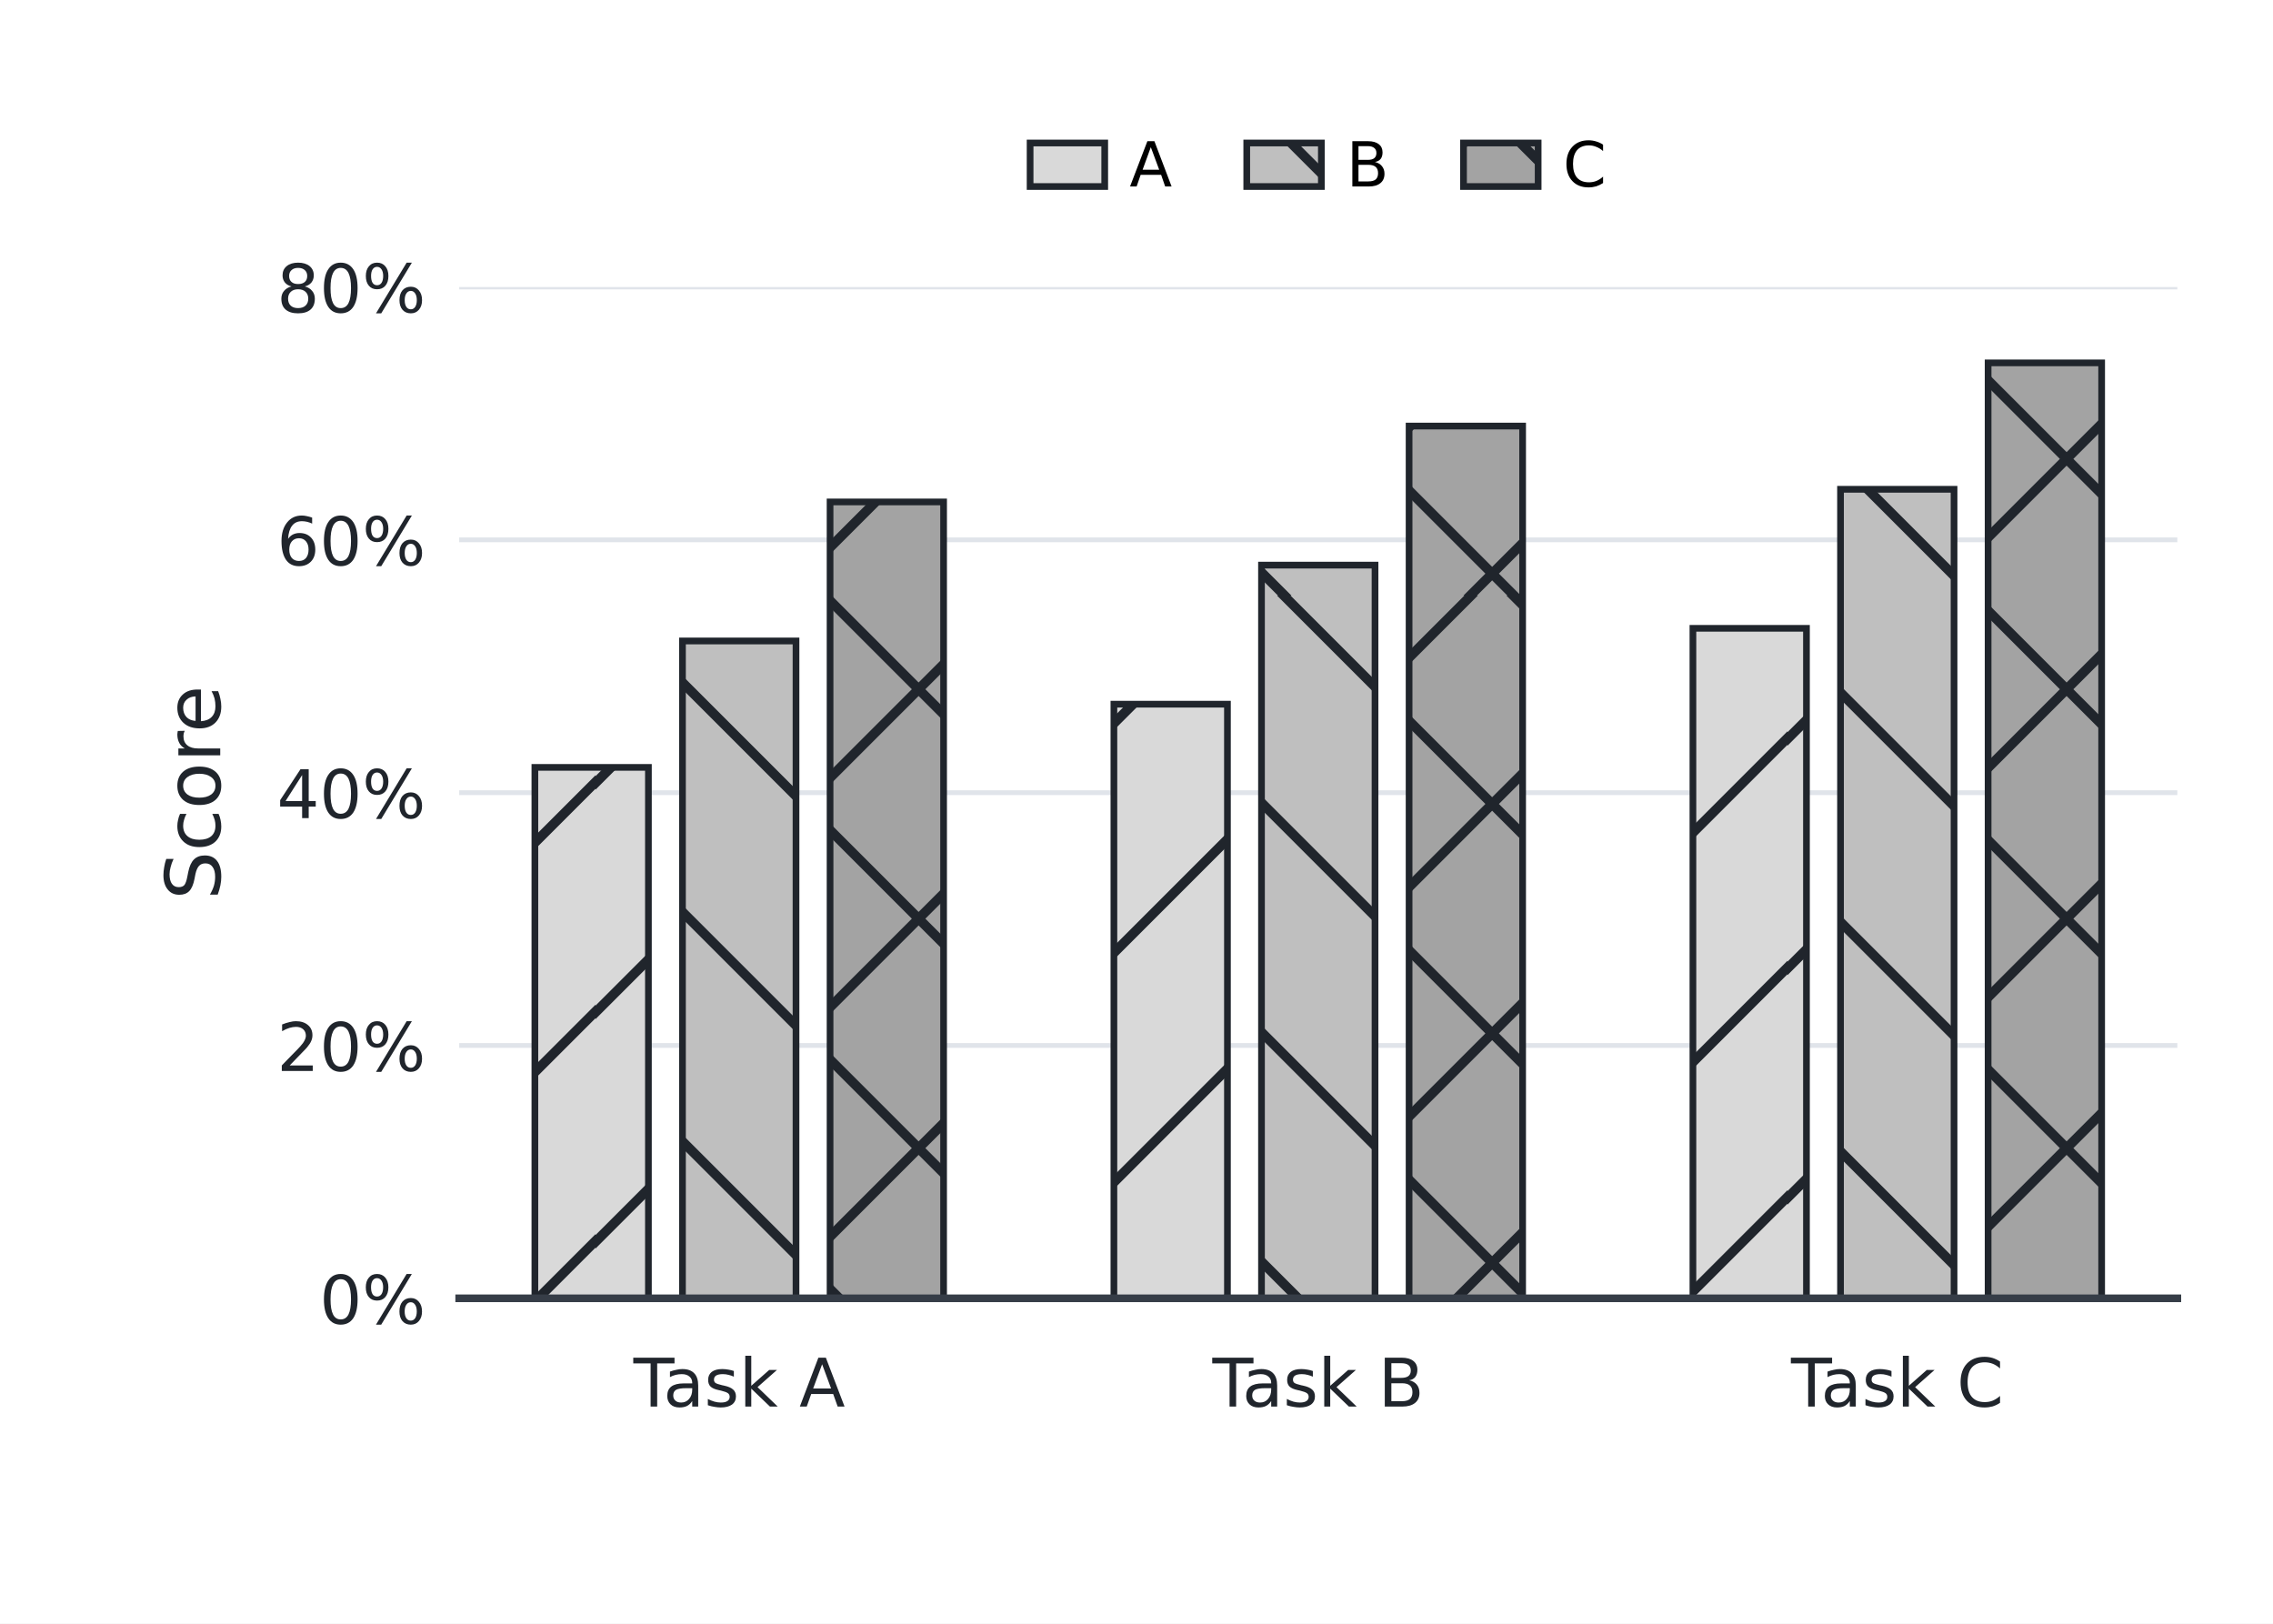
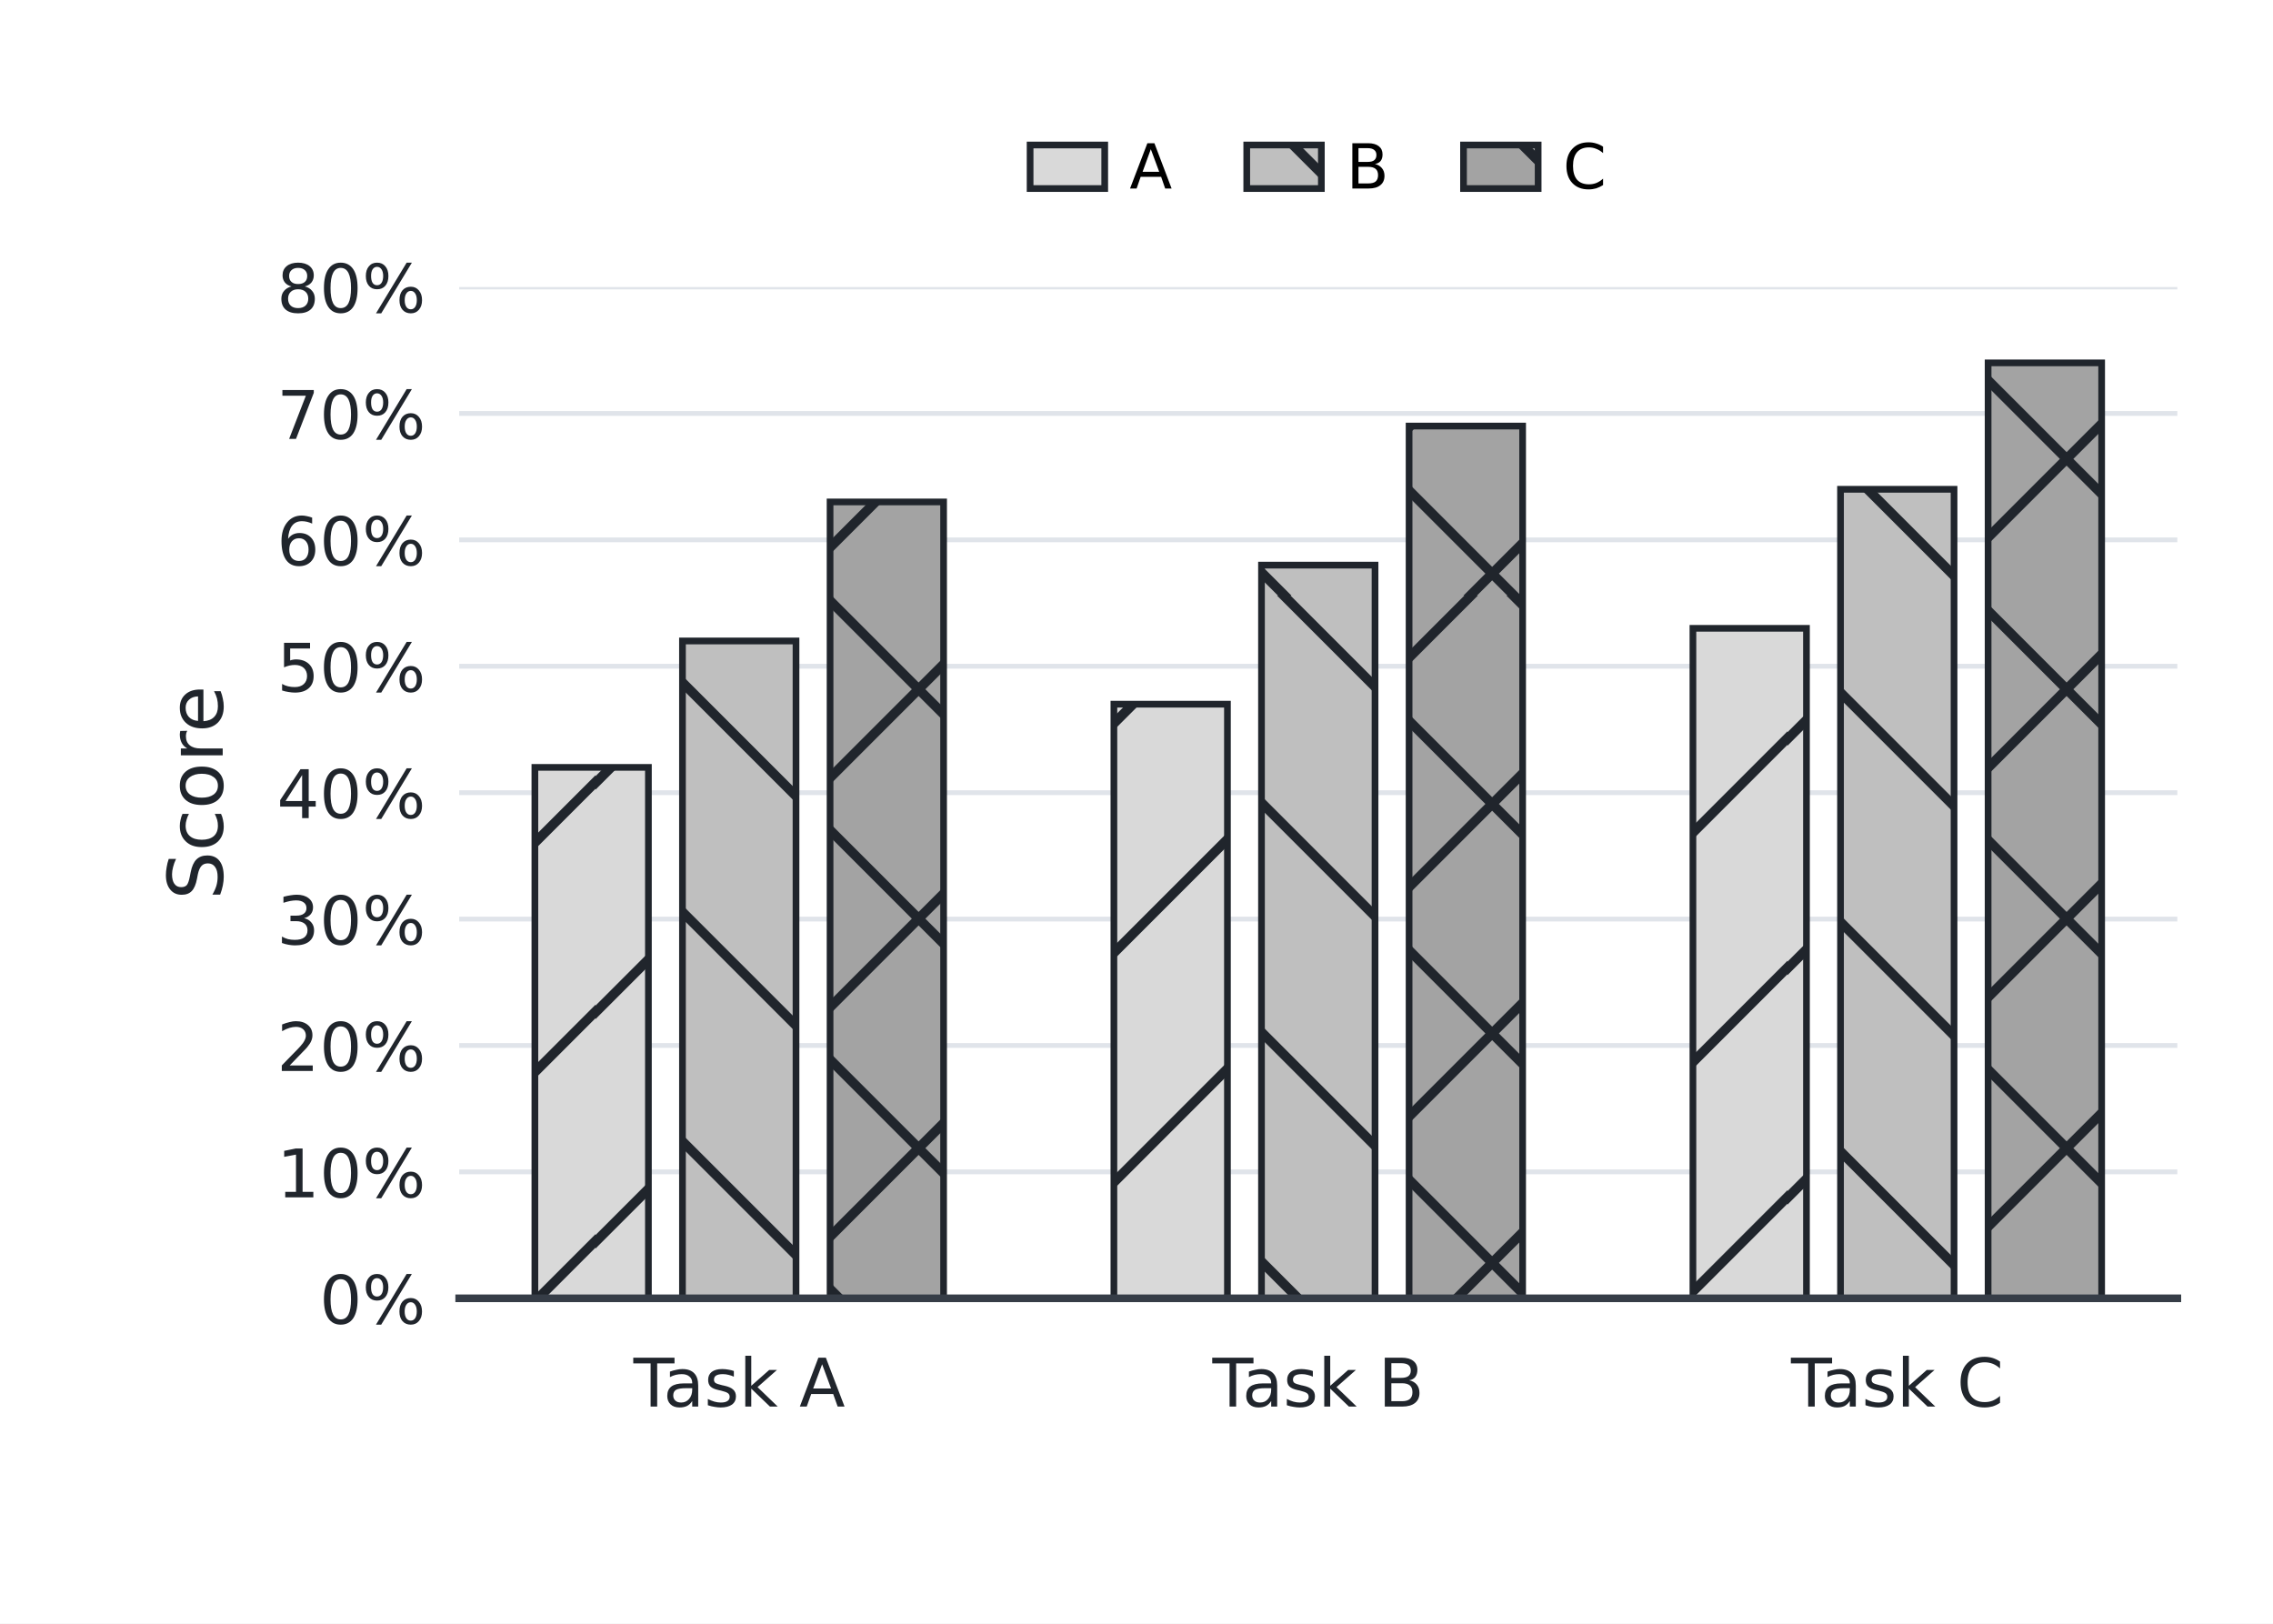
<svg xmlns="http://www.w3.org/2000/svg" width="237.6pt" height="169.7pt" viewBox="0 0 237.6 169.7" version="1.1">
  <defs>
    <style type="text/css">*{stroke-linejoin: round; stroke-linecap: butt}</style>
  </defs>
  <g id="figure_1">
    <g id="patch_1">
      <path d="M 0 169.7  L 237.6 169.7  L 237.6 0  L 0 0  z " style="fill: #ffffff" />
    </g>
    <g id="axes_1">
      <g id="patch_2">
        <path d="M 48 135.7  L 227.6 135.7  L 227.6 30  L 48 30  z " style="fill: #ffffff" />
      </g>
      <g id="matplotlib.axis_1">
        <g id="xtick_1">
          <g id="line2d_1" />
          <g id="text_1">
-             <text style="font-size: 7px; font-family: 'DejaVu Sans', 'Bitstream Vera Sans', 'Computer Modern Sans Serif', 'Lucida Grande', 'Verdana', 'Geneva', 'Lucid', 'Arial', 'Helvetica', 'Avant Garde', sans-serif; text-anchor: middle; fill: #20252c" x="77.274" y="147.019" transform="rotate(-0 77.27401 147.0189)">Task A</text>
+             <text style="fill: #20252c; font: 7px 'DejaVu Sans', 'Bitstream Vera Sans', 'Computer Modern Sans Serif', 'Lucida Grande', 'Verdana', 'Geneva', 'Lucid', 'Arial', 'Helvetica', 'Avant Garde', sans-serif; text-anchor: middle" x="77.274" y="147.019" transform="rotate(-0 77.27401 147.0189)">Task A</text>
          </g>
        </g>
        <g id="xtick_2">
          <g id="line2d_2" />
          <g id="text_2">
-             <text style="font-size: 7px; font-family: 'DejaVu Sans', 'Bitstream Vera Sans', 'Computer Modern Sans Serif', 'Lucida Grande', 'Verdana', 'Geneva', 'Lucid', 'Arial', 'Helvetica', 'Avant Garde', sans-serif; text-anchor: middle; fill: #20252c" x="137.8" y="147.019" transform="rotate(-0 137.8 147.0189)">Task B</text>
+             <text style="fill: #20252c; font: 7px 'DejaVu Sans', 'Bitstream Vera Sans', 'Computer Modern Sans Serif', 'Lucida Grande', 'Verdana', 'Geneva', 'Lucid', 'Arial', 'Helvetica', 'Avant Garde', sans-serif; text-anchor: middle" x="137.8" y="147.019" transform="rotate(-0 137.8 147.0189)">Task B</text>
          </g>
        </g>
        <g id="xtick_3">
          <g id="line2d_3" />
          <g id="text_3">
-             <text style="font-size: 7px; font-family: 'DejaVu Sans', 'Bitstream Vera Sans', 'Computer Modern Sans Serif', 'Lucida Grande', 'Verdana', 'Geneva', 'Lucid', 'Arial', 'Helvetica', 'Avant Garde', sans-serif; text-anchor: middle; fill: #20252c" x="198.326" y="147.019" transform="rotate(-0 198.326 147.0189)">Task C</text>
+             <text style="fill: #20252c; font: 7px 'DejaVu Sans', 'Bitstream Vera Sans', 'Computer Modern Sans Serif', 'Lucida Grande', 'Verdana', 'Geneva', 'Lucid', 'Arial', 'Helvetica', 'Avant Garde', sans-serif; text-anchor: middle" x="198.326" y="147.019" transform="rotate(-0 198.326 147.0189)">Task C</text>
          </g>
        </g>
      </g>
      <g id="matplotlib.axis_2">
        <g id="ytick_1">
          <g id="line2d_4">
-             <path d="M 48 135.7  L 227.6 135.7  " clip-path="url(#p4d9639af45)" style="fill: none; stroke: #cbd2dc; stroke-opacity: 0.6; stroke-width: 0.5; stroke-linecap: square" />
+             <path d="M 48 135.7  L 227.6 135.7  " clip-path="url(#p4a69099848)" style="fill: none; stroke: #cbd2dc; stroke-opacity: 0.6; stroke-width: 0.5; stroke-linecap: square" />
          </g>
          <g id="line2d_5" />
          <g id="text_4">
-             <text style="font-size: 7px; font-family: 'DejaVu Sans', 'Bitstream Vera Sans', 'Computer Modern Sans Serif', 'Lucida Grande', 'Verdana', 'Geneva', 'Lucid', 'Arial', 'Helvetica', 'Avant Garde', sans-serif; text-anchor: end; fill: #20252c" x="44.5" y="138.359" transform="rotate(-0 44.5 138.3592)">0%</text>
+             <text style="fill: #20252c; font: 7px 'DejaVu Sans', 'Bitstream Vera Sans', 'Computer Modern Sans Serif', 'Lucida Grande', 'Verdana', 'Geneva', 'Lucid', 'Arial', 'Helvetica', 'Avant Garde', sans-serif; text-anchor: end" x="44.5" y="138.359" transform="rotate(-0 44.5 138.3595)">0%</text>
          </g>
        </g>
        <g id="ytick_2">
          <g id="line2d_6">
-             <path d="M 48 109.275  L 227.6 109.275  " clip-path="url(#p4d9639af45)" style="fill: none; stroke: #cbd2dc; stroke-opacity: 0.6; stroke-width: 0.5; stroke-linecap: square" />
+             <path d="M 48 122.487  L 227.6 122.487  " clip-path="url(#p4a69099848)" style="fill: none; stroke: #cbd2dc; stroke-opacity: 0.6; stroke-width: 0.5; stroke-linecap: square" />
          </g>
          <g id="line2d_7" />
          <g id="text_5">
-             <text style="font-size: 7px; font-family: 'DejaVu Sans', 'Bitstream Vera Sans', 'Computer Modern Sans Serif', 'Lucida Grande', 'Verdana', 'Geneva', 'Lucid', 'Arial', 'Helvetica', 'Avant Garde', sans-serif; text-anchor: end; fill: #20252c" x="44.5" y="111.934" transform="rotate(-0 44.5 111.9342)">20%</text>
+             <text style="fill: #20252c; font: 7px 'DejaVu Sans', 'Bitstream Vera Sans', 'Computer Modern Sans Serif', 'Lucida Grande', 'Verdana', 'Geneva', 'Lucid', 'Arial', 'Helvetica', 'Avant Garde', sans-serif; text-anchor: end" x="44.5" y="125.147" transform="rotate(-0 44.5 125.147)">10%</text>
          </g>
        </g>
        <g id="ytick_3">
          <g id="line2d_8">
-             <path d="M 48 82.85  L 227.6 82.85  " clip-path="url(#p4d9639af45)" style="fill: none; stroke: #cbd2dc; stroke-opacity: 0.6; stroke-width: 0.5; stroke-linecap: square" />
+             <path d="M 48 109.275  L 227.6 109.275  " clip-path="url(#p4a69099848)" style="fill: none; stroke: #cbd2dc; stroke-opacity: 0.6; stroke-width: 0.5; stroke-linecap: square" />
          </g>
          <g id="line2d_9" />
          <g id="text_6">
-             <text style="font-size: 7px; font-family: 'DejaVu Sans', 'Bitstream Vera Sans', 'Computer Modern Sans Serif', 'Lucida Grande', 'Verdana', 'Geneva', 'Lucid', 'Arial', 'Helvetica', 'Avant Garde', sans-serif; text-anchor: end; fill: #20252c" x="44.5" y="85.509" transform="rotate(-0 44.5 85.50918)">40%</text>
+             <text style="fill: #20252c; font: 7px 'DejaVu Sans', 'Bitstream Vera Sans', 'Computer Modern Sans Serif', 'Lucida Grande', 'Verdana', 'Geneva', 'Lucid', 'Arial', 'Helvetica', 'Avant Garde', sans-serif; text-anchor: end" x="44.5" y="111.934" transform="rotate(-0 44.5 111.9345)">20%</text>
          </g>
        </g>
        <g id="ytick_4">
          <g id="line2d_10">
-             <path d="M 48 56.425  L 227.6 56.425  " clip-path="url(#p4d9639af45)" style="fill: none; stroke: #cbd2dc; stroke-opacity: 0.6; stroke-width: 0.5; stroke-linecap: square" />
+             <path d="M 48 96.062  L 227.6 96.062  " clip-path="url(#p4a69099848)" style="fill: none; stroke: #cbd2dc; stroke-opacity: 0.6; stroke-width: 0.5; stroke-linecap: square" />
          </g>
          <g id="line2d_11" />
          <g id="text_7">
-             <text style="font-size: 7px; font-family: 'DejaVu Sans', 'Bitstream Vera Sans', 'Computer Modern Sans Serif', 'Lucida Grande', 'Verdana', 'Geneva', 'Lucid', 'Arial', 'Helvetica', 'Avant Garde', sans-serif; text-anchor: end; fill: #20252c" x="44.5" y="59.084" transform="rotate(-0 44.5 59.08418)">60%</text>
+             <text style="fill: #20252c; font: 7px 'DejaVu Sans', 'Bitstream Vera Sans', 'Computer Modern Sans Serif', 'Lucida Grande', 'Verdana', 'Geneva', 'Lucid', 'Arial', 'Helvetica', 'Avant Garde', sans-serif; text-anchor: end" x="44.5" y="98.722" transform="rotate(-0 44.5 98.72195)">30%</text>
          </g>
        </g>
        <g id="ytick_5">
          <g id="line2d_12">
-             <path d="M 48 30  L 227.6 30  " clip-path="url(#p4d9639af45)" style="fill: none; stroke: #cbd2dc; stroke-opacity: 0.6; stroke-width: 0.5; stroke-linecap: square" />
+             <path d="M 48 82.85  L 227.6 82.85  " clip-path="url(#p4a69099848)" style="fill: none; stroke: #cbd2dc; stroke-opacity: 0.6; stroke-width: 0.5; stroke-linecap: square" />
          </g>
          <g id="line2d_13" />
          <g id="text_8">
-             <text style="font-size: 7px; font-family: 'DejaVu Sans', 'Bitstream Vera Sans', 'Computer Modern Sans Serif', 'Lucida Grande', 'Verdana', 'Geneva', 'Lucid', 'Arial', 'Helvetica', 'Avant Garde', sans-serif; text-anchor: end; fill: #20252c" x="44.5" y="32.659" transform="rotate(-0 44.5 32.65918)">80%</text>
+             <text style="fill: #20252c; font: 7px 'DejaVu Sans', 'Bitstream Vera Sans', 'Computer Modern Sans Serif', 'Lucida Grande', 'Verdana', 'Geneva', 'Lucid', 'Arial', 'Helvetica', 'Avant Garde', sans-serif; text-anchor: end" x="44.5" y="85.509" transform="rotate(-0 44.5 85.50945)">40%</text>
          </g>
        </g>
-         <g id="text_9">
-           <text style="font-size: 8px; font-family: 'DejaVu Sans', 'Bitstream Vera Sans', 'Computer Modern Sans Serif', 'Lucida Grande', 'Verdana', 'Geneva', 'Lucid', 'Arial', 'Helvetica', 'Avant Garde', sans-serif; text-anchor: middle; fill: #20252c" x="23.02" y="82.85" transform="rotate(-90 23.01953 82.85)">Score</text>
+         <g id="ytick_6">
+           <g id="line2d_14">
+             <path d="M 48 69.638  L 227.6 69.638  " clip-path="url(#p4a69099848)" style="fill: none; stroke: #cbd2dc; stroke-opacity: 0.6; stroke-width: 0.5; stroke-linecap: square" />
+           </g>
+           <g id="line2d_15" />
+           <g id="text_9">
+             <text style="fill: #20252c; font: 7px 'DejaVu Sans', 'Bitstream Vera Sans', 'Computer Modern Sans Serif', 'Lucida Grande', 'Verdana', 'Geneva', 'Lucid', 'Arial', 'Helvetica', 'Avant Garde', sans-serif; text-anchor: end" x="44.5" y="72.297" transform="rotate(-0 44.5 72.29695)">50%</text>
+           </g>
+         </g>
+         <g id="ytick_7">
+           <g id="line2d_16">
+             <path d="M 48 56.425  L 227.6 56.425  " clip-path="url(#p4a69099848)" style="fill: none; stroke: #cbd2dc; stroke-opacity: 0.6; stroke-width: 0.5; stroke-linecap: square" />
+           </g>
+           <g id="line2d_17" />
+           <g id="text_10">
+             <text style="fill: #20252c; font: 7px 'DejaVu Sans', 'Bitstream Vera Sans', 'Computer Modern Sans Serif', 'Lucida Grande', 'Verdana', 'Geneva', 'Lucid', 'Arial', 'Helvetica', 'Avant Garde', sans-serif; text-anchor: end" x="44.5" y="59.084" transform="rotate(-0 44.5 59.08445)">60%</text>
+           </g>
+         </g>
+         <g id="ytick_8">
+           <g id="line2d_18">
+             <path d="M 48 43.212  L 227.6 43.212  " clip-path="url(#p4a69099848)" style="fill: none; stroke: #cbd2dc; stroke-opacity: 0.6; stroke-width: 0.5; stroke-linecap: square" />
+           </g>
+           <g id="line2d_19" />
+           <g id="text_11">
+             <text style="fill: #20252c; font: 7px 'DejaVu Sans', 'Bitstream Vera Sans', 'Computer Modern Sans Serif', 'Lucida Grande', 'Verdana', 'Geneva', 'Lucid', 'Arial', 'Helvetica', 'Avant Garde', sans-serif; text-anchor: end" x="44.5" y="45.872" transform="rotate(-0 44.5 45.87195)">70%</text>
+           </g>
+         </g>
+         <g id="ytick_9">
+           <g id="line2d_20">
+             <path d="M 48 30  L 227.6 30  " clip-path="url(#p4a69099848)" style="fill: none; stroke: #cbd2dc; stroke-opacity: 0.6; stroke-width: 0.5; stroke-linecap: square" />
+           </g>
+           <g id="line2d_21" />
+           <g id="text_12">
+             <text style="fill: #20252c; font: 7px 'DejaVu Sans', 'Bitstream Vera Sans', 'Computer Modern Sans Serif', 'Lucida Grande', 'Verdana', 'Geneva', 'Lucid', 'Arial', 'Helvetica', 'Avant Garde', sans-serif; text-anchor: end" x="44.5" y="32.659" transform="rotate(-0 44.5 32.65945)">80%</text>
+           </g>
+         </g>
+         <g id="text_13">
+           <text style="fill: #20252c; font: 8px 'DejaVu Sans', 'Bitstream Vera Sans', 'Computer Modern Sans Serif', 'Lucida Grande', 'Verdana', 'Geneva', 'Lucid', 'Arial', 'Helvetica', 'Avant Garde', sans-serif; text-anchor: middle" x="23.278" y="82.85" transform="rotate(-90 23.27766 82.85)">Score</text>
        </g>
      </g>
      <g id="patch_3">
-         <path d="M 55.912 135.7  L 67.78 135.7  L 67.78 80.207  L 55.912 80.207  z " clip-path="url(#p4d9639af45)" style="fill: url(#h7cf797dcca); stroke: #20252c; stroke-width: 0.7; stroke-linejoin: miter" />
+         <path d="M 55.912 135.7  L 67.78 135.7  L 67.78 80.207  L 55.912 80.207  z " clip-path="url(#p4a69099848)" style="fill: url(#h32d39335ae); stroke: #20252c; stroke-width: 0.7; stroke-linejoin: miter" />
      </g>
      <g id="patch_4">
-         <path d="M 71.34 135.7  L 83.208 135.7  L 83.208 66.995  L 71.34 66.995  z " clip-path="url(#p4d9639af45)" style="fill: url(#h0a8c4bb0c0); stroke: #20252c; stroke-width: 0.7; stroke-linejoin: miter" />
+         <path d="M 71.34 135.7  L 83.208 135.7  L 83.208 66.995  L 71.34 66.995  z " clip-path="url(#p4a69099848)" style="fill: url(#hce946f3053); stroke: #20252c; stroke-width: 0.7; stroke-linejoin: miter" />
      </g>
      <g id="patch_5">
-         <path d="M 86.768 135.7  L 98.636 135.7  L 98.636 52.461  L 86.768 52.461  z " clip-path="url(#p4d9639af45)" style="fill: url(#hc6a4d6ef8f); stroke: #20252c; stroke-width: 0.7; stroke-linejoin: miter" />
+         <path d="M 86.768 135.7  L 98.636 135.7  L 98.636 52.461  L 86.768 52.461  z " clip-path="url(#p4a69099848)" style="fill: url(#h7a24a42f92); stroke: #20252c; stroke-width: 0.7; stroke-linejoin: miter" />
      </g>
      <g id="patch_6">
-         <path d="M 116.438 135.7  L 128.306 135.7  L 128.306 73.601  L 116.438 73.601  z " clip-path="url(#p4d9639af45)" style="fill: url(#h7cf797dcca); stroke: #20252c; stroke-width: 0.7; stroke-linejoin: miter" />
+         <path d="M 116.438 135.7  L 128.306 135.7  L 128.306 73.601  L 116.438 73.601  z " clip-path="url(#p4a69099848)" style="fill: url(#h32d39335ae); stroke: #20252c; stroke-width: 0.7; stroke-linejoin: miter" />
      </g>
      <g id="patch_7">
-         <path d="M 131.866 135.7  L 143.734 135.7  L 143.734 59.068  L 131.866 59.068  z " clip-path="url(#p4d9639af45)" style="fill: url(#h0a8c4bb0c0); stroke: #20252c; stroke-width: 0.7; stroke-linejoin: miter" />
+         <path d="M 131.866 135.7  L 143.734 135.7  L 143.734 59.068  L 131.866 59.068  z " clip-path="url(#p4a69099848)" style="fill: url(#hce946f3053); stroke: #20252c; stroke-width: 0.7; stroke-linejoin: miter" />
      </g>
      <g id="patch_8">
-         <path d="M 147.294 135.7  L 159.162 135.7  L 159.162 44.534  L 147.294 44.534  z " clip-path="url(#p4d9639af45)" style="fill: url(#hc6a4d6ef8f); stroke: #20252c; stroke-width: 0.7; stroke-linejoin: miter" />
+         <path d="M 147.294 135.7  L 159.162 135.7  L 159.162 44.534  L 147.294 44.534  z " clip-path="url(#p4a69099848)" style="fill: url(#h7a24a42f92); stroke: #20252c; stroke-width: 0.7; stroke-linejoin: miter" />
      </g>
      <g id="patch_9">
-         <path d="M 176.964 135.7  L 188.832 135.7  L 188.832 65.674  L 176.964 65.674  z " clip-path="url(#p4d9639af45)" style="fill: url(#h7cf797dcca); stroke: #20252c; stroke-width: 0.7; stroke-linejoin: miter" />
+         <path d="M 176.964 135.7  L 188.832 135.7  L 188.832 65.674  L 176.964 65.674  z " clip-path="url(#p4a69099848)" style="fill: url(#h32d39335ae); stroke: #20252c; stroke-width: 0.7; stroke-linejoin: miter" />
      </g>
      <g id="patch_10">
-         <path d="M 192.392 135.7  L 204.26 135.7  L 204.26 51.14  L 192.392 51.14  z " clip-path="url(#p4d9639af45)" style="fill: url(#h0a8c4bb0c0); stroke: #20252c; stroke-width: 0.7; stroke-linejoin: miter" />
+         <path d="M 192.392 135.7  L 204.26 135.7  L 204.26 51.14  L 192.392 51.14  z " clip-path="url(#p4a69099848)" style="fill: url(#hce946f3053); stroke: #20252c; stroke-width: 0.7; stroke-linejoin: miter" />
      </g>
      <g id="patch_11">
-         <path d="M 207.82 135.7  L 219.688 135.7  L 219.688 37.928  L 207.82 37.928  z " clip-path="url(#p4d9639af45)" style="fill: url(#hc6a4d6ef8f); stroke: #20252c; stroke-width: 0.7; stroke-linejoin: miter" />
+         <path d="M 207.82 135.7  L 219.688 135.7  L 219.688 37.928  L 207.82 37.928  z " clip-path="url(#p4a69099848)" style="fill: url(#h7a24a42f92); stroke: #20252c; stroke-width: 0.7; stroke-linejoin: miter" />
      </g>
      <g id="patch_12">
        <path d="M 48 135.7  L 227.6 135.7  " style="fill: none; stroke: #363d47; stroke-width: 0.8; stroke-linejoin: miter; stroke-linecap: square" />
      </g>
      <g id="legend_1">
        <g id="patch_13">
-           <path d="M 107.678 19.496  L 115.478 19.496  L 115.478 14.946  L 107.678 14.946  z " style="fill: url(#h7cf797dcca); stroke: #20252c; stroke-width: 0.7; stroke-linejoin: miter" />
+           <path d="M 107.678 19.706  L 115.478 19.706  L 115.478 15.156  L 107.678 15.156  z " style="fill: url(#h32d39335ae); stroke: #20252c; stroke-width: 0.7; stroke-linejoin: miter" />
        </g>
-         <g id="text_10">
-           <text style="font-size: 6.5px; font-family: 'DejaVu Sans', 'Bitstream Vera Sans', 'Computer Modern Sans Serif', 'Lucida Grande', 'Verdana', 'Geneva', 'Lucid', 'Arial', 'Helvetica', 'Avant Garde', sans-serif; text-anchor: start" x="118.078" y="19.496" transform="rotate(-0 118.0776 19.49648)">A</text>
+         <g id="text_14">
+           <text style="font: 6.5px 'DejaVu Sans', 'Bitstream Vera Sans', 'Computer Modern Sans Serif', 'Lucida Grande', 'Verdana', 'Geneva', 'Lucid', 'Arial', 'Helvetica', 'Avant Garde', sans-serif; text-anchor: start" x="118.078" y="19.706" transform="rotate(-0 118.0776 19.7062)">A</text>
        </g>
        <g id="patch_14">
-           <path d="M 130.324 19.496  L 138.124 19.496  L 138.124 14.946  L 130.324 14.946  z " style="fill: url(#h0a8c4bb0c0); stroke: #20252c; stroke-width: 0.7; stroke-linejoin: miter" />
+           <path d="M 130.324 19.706  L 138.124 19.706  L 138.124 15.156  L 130.324 15.156  z " style="fill: url(#hce946f3053); stroke: #20252c; stroke-width: 0.7; stroke-linejoin: miter" />
        </g>
-         <g id="text_11">
-           <text style="font-size: 6.5px; font-family: 'DejaVu Sans', 'Bitstream Vera Sans', 'Computer Modern Sans Serif', 'Lucida Grande', 'Verdana', 'Geneva', 'Lucid', 'Arial', 'Helvetica', 'Avant Garde', sans-serif; text-anchor: start" x="140.724" y="19.496" transform="rotate(-0 140.724 19.49648)">B</text>
+         <g id="text_15">
+           <text style="font: 6.5px 'DejaVu Sans', 'Bitstream Vera Sans', 'Computer Modern Sans Serif', 'Lucida Grande', 'Verdana', 'Geneva', 'Lucid', 'Arial', 'Helvetica', 'Avant Garde', sans-serif; text-anchor: start" x="140.724" y="19.706" transform="rotate(-0 140.724 19.7062)">B</text>
        </g>
        <g id="patch_15">
-           <path d="M 152.984 19.496  L 160.784 19.496  L 160.784 14.946  L 152.984 14.946  z " style="fill: url(#hc6a4d6ef8f); stroke: #20252c; stroke-width: 0.7; stroke-linejoin: miter" />
+           <path d="M 152.984 19.706  L 160.784 19.706  L 160.784 15.156  L 152.984 15.156  z " style="fill: url(#h7a24a42f92); stroke: #20252c; stroke-width: 0.7; stroke-linejoin: miter" />
        </g>
-         <g id="text_12">
-           <text style="font-size: 6.5px; font-family: 'DejaVu Sans', 'Bitstream Vera Sans', 'Computer Modern Sans Serif', 'Lucida Grande', 'Verdana', 'Geneva', 'Lucid', 'Arial', 'Helvetica', 'Avant Garde', sans-serif; text-anchor: start" x="163.384" y="19.496" transform="rotate(-0 163.3836 19.49648)">C</text>
+         <g id="text_16">
+           <text style="font: 6.5px 'DejaVu Sans', 'Bitstream Vera Sans', 'Computer Modern Sans Serif', 'Lucida Grande', 'Verdana', 'Geneva', 'Lucid', 'Arial', 'Helvetica', 'Avant Garde', sans-serif; text-anchor: start" x="163.384" y="19.706" transform="rotate(-0 163.3836 19.7062)">C</text>
        </g>
      </g>
    </g>
  </g>
  <defs>
-     <clipPath id="p4d9639af45">
+     <clipPath id="p4a69099848">
      <rect x="48" y="30" width="179.6" height="105.7" />
    </clipPath>
  </defs>
  <defs>
-     <pattern id="h7cf797dcca" patternUnits="userSpaceOnUse" x="0" y="0" width="72" height="72">
+     <pattern id="h32d39335ae" patternUnits="userSpaceOnUse" x="0" y="0" width="72" height="72">
      <rect x="0" y="0" width="73" height="73" fill="#d9d9d9" />
      <path d="M -36 36  L 36 -36  M -24 48  L 48 -24  M -12 60  L 60 -12  M 0 72  L 72 0  M 12 84  L 84 12  M 24 96  L 96 24  M 36 108  L 108 36  " style="fill: #20252c; stroke: #20252c; stroke-width: 1.0; stroke-linecap: butt; stroke-linejoin: miter" />
    </pattern>
-     <pattern id="h0a8c4bb0c0" patternUnits="userSpaceOnUse" x="0" y="0" width="72" height="72">
+     <pattern id="hce946f3053" patternUnits="userSpaceOnUse" x="0" y="0" width="72" height="72">
      <rect x="0" y="0" width="73" height="73" fill="#bfbfbf" />
      <path d="M -36 36  L 36 108  M -24 24  L 48 96  M -12 12  L 60 84  M 0 0  L 72 72  M 12 -12  L 84 60  M 24 -24  L 96 48  M 36 -36  L 108 36  " style="fill: #20252c; stroke: #20252c; stroke-width: 1.0; stroke-linecap: butt; stroke-linejoin: miter" />
    </pattern>
-     <pattern id="hc6a4d6ef8f" patternUnits="userSpaceOnUse" x="0" y="0" width="72" height="72">
+     <pattern id="h7a24a42f92" patternUnits="userSpaceOnUse" x="0" y="0" width="72" height="72">
      <rect x="0" y="0" width="73" height="73" fill="#a3a3a3" />
      <path d="M -36 36  L 36 -36  M -24 48  L 48 -24  M -12 60  L 60 -12  M 0 72  L 72 0  M 12 84  L 84 12  M 24 96  L 96 24  M 36 108  L 108 36  M -36 36  L 36 108  M -24 24  L 48 96  M -12 12  L 60 84  M 0 0  L 72 72  M 12 -12  L 84 60  M 24 -24  L 96 48  M 36 -36  L 108 36  " style="fill: #20252c; stroke: #20252c; stroke-width: 1.0; stroke-linecap: butt; stroke-linejoin: miter" />
    </pattern>
  </defs>
</svg>
